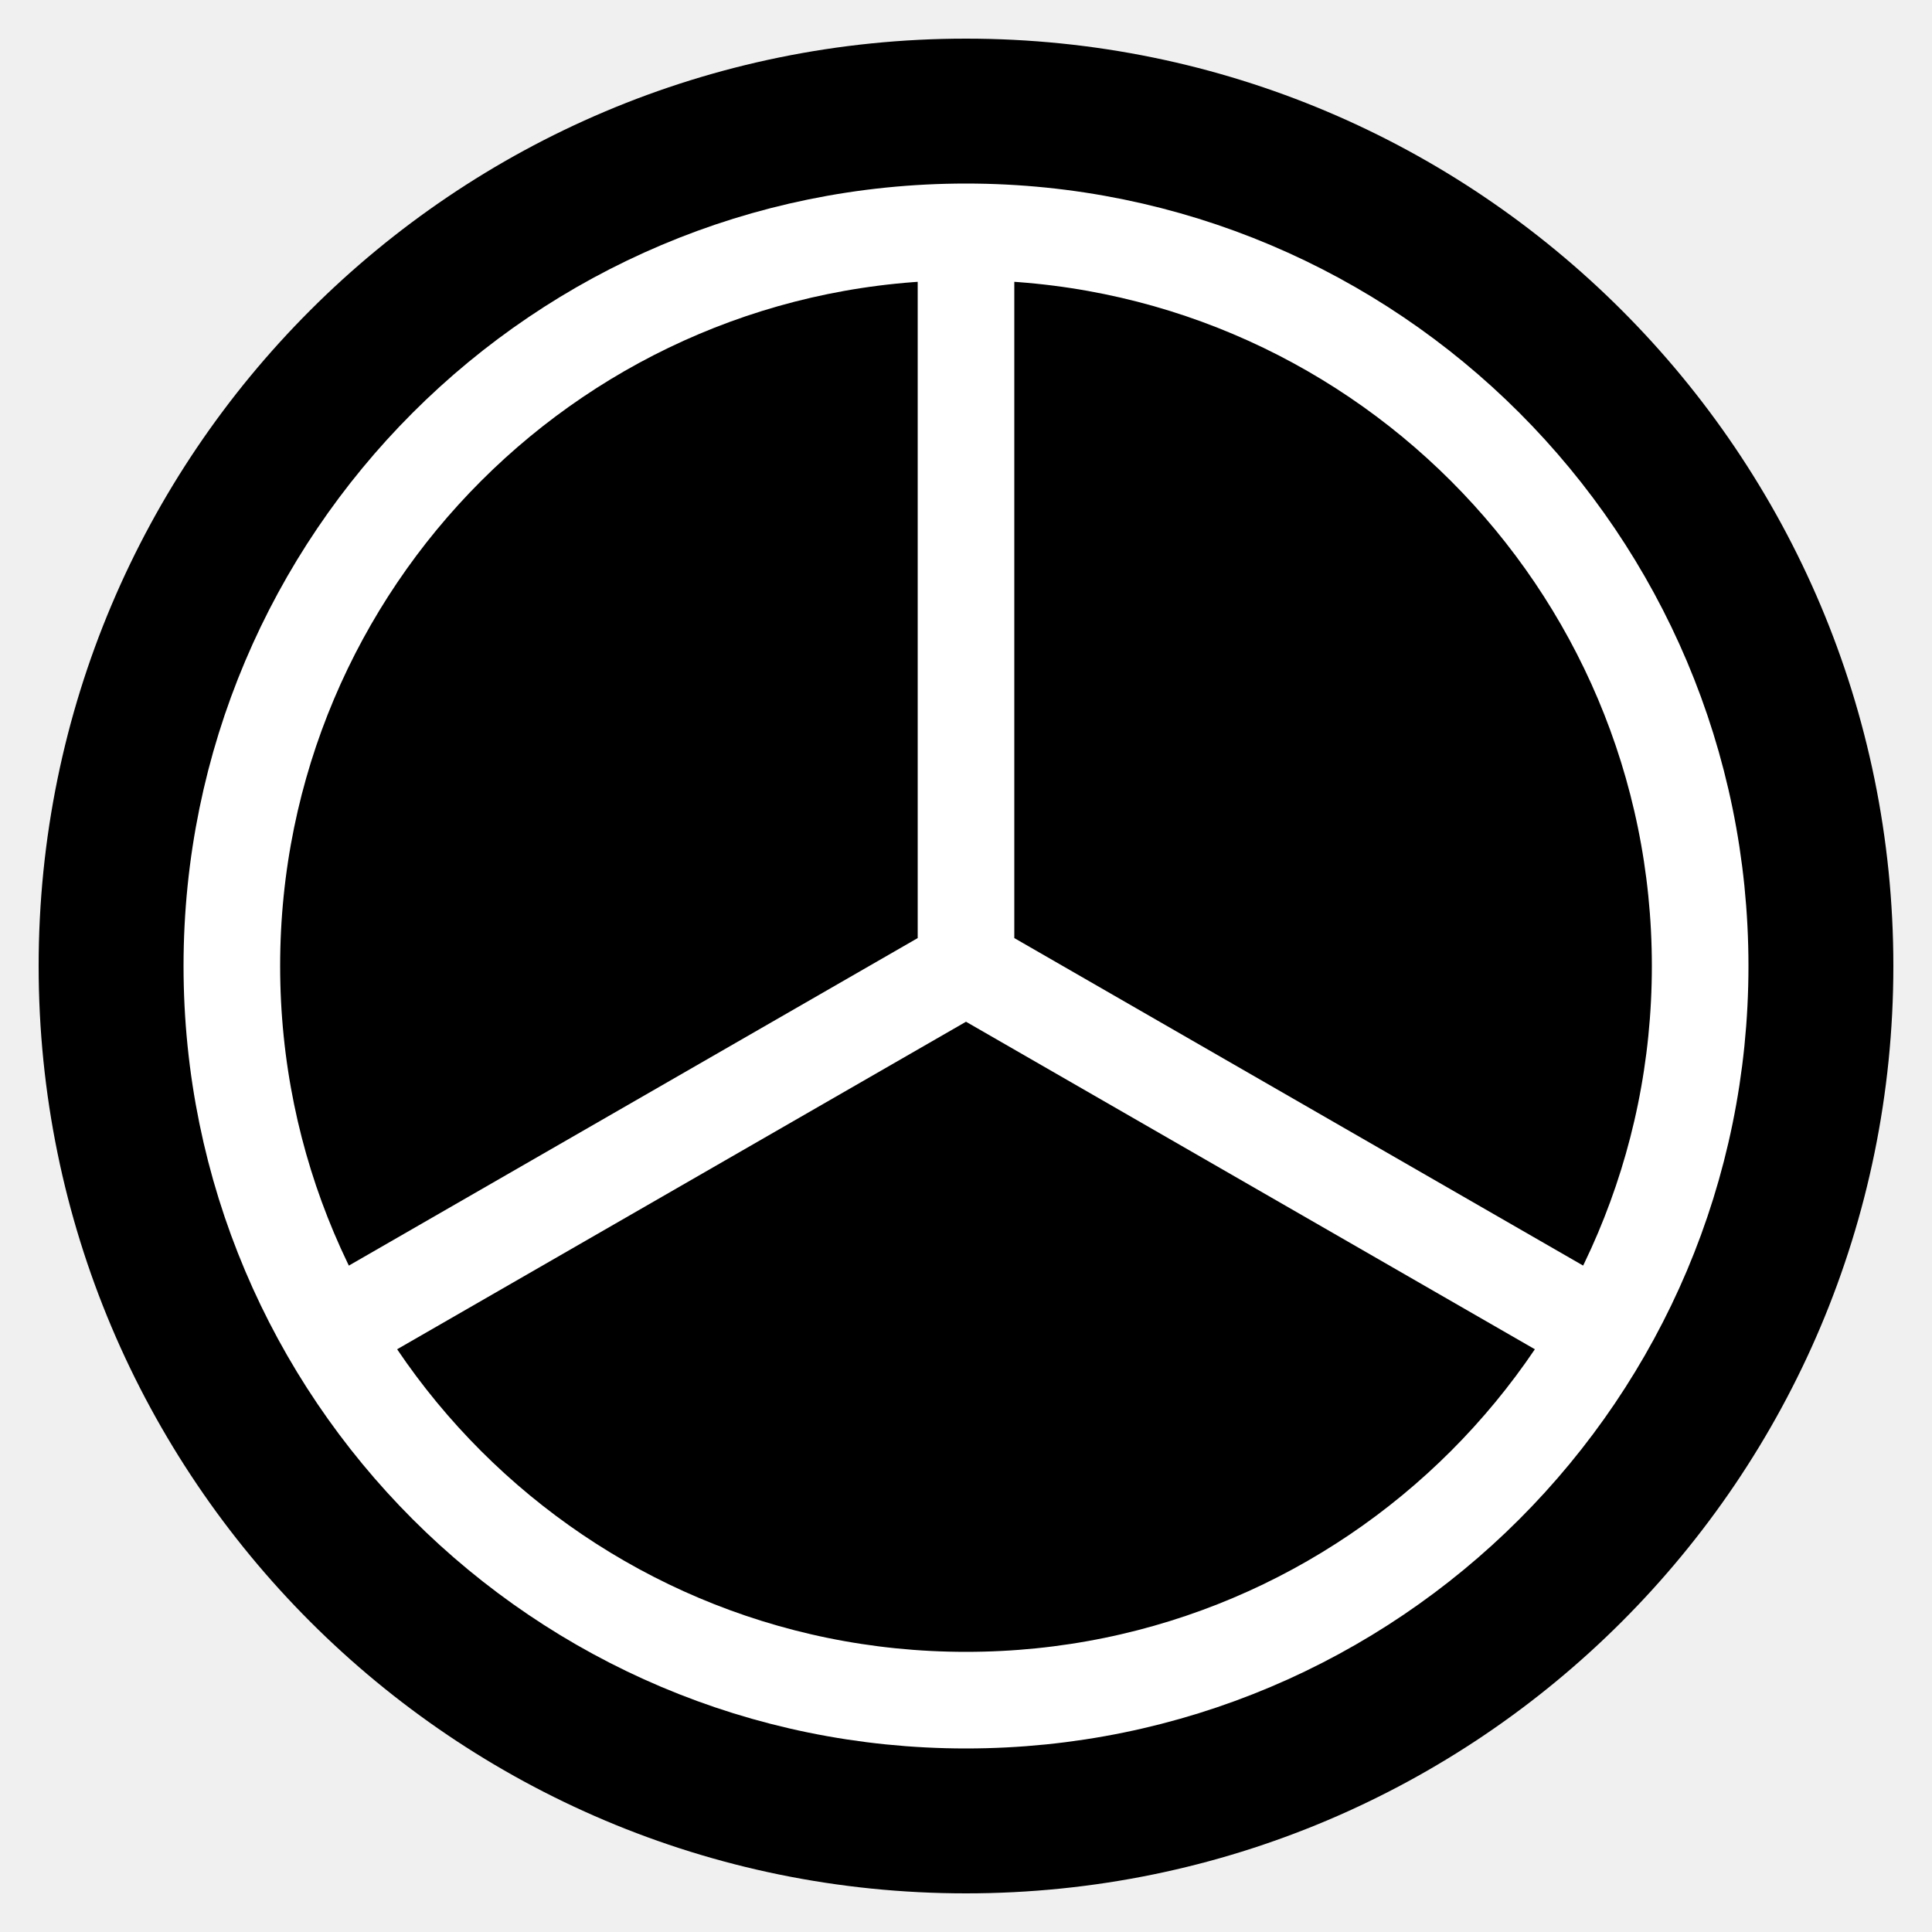
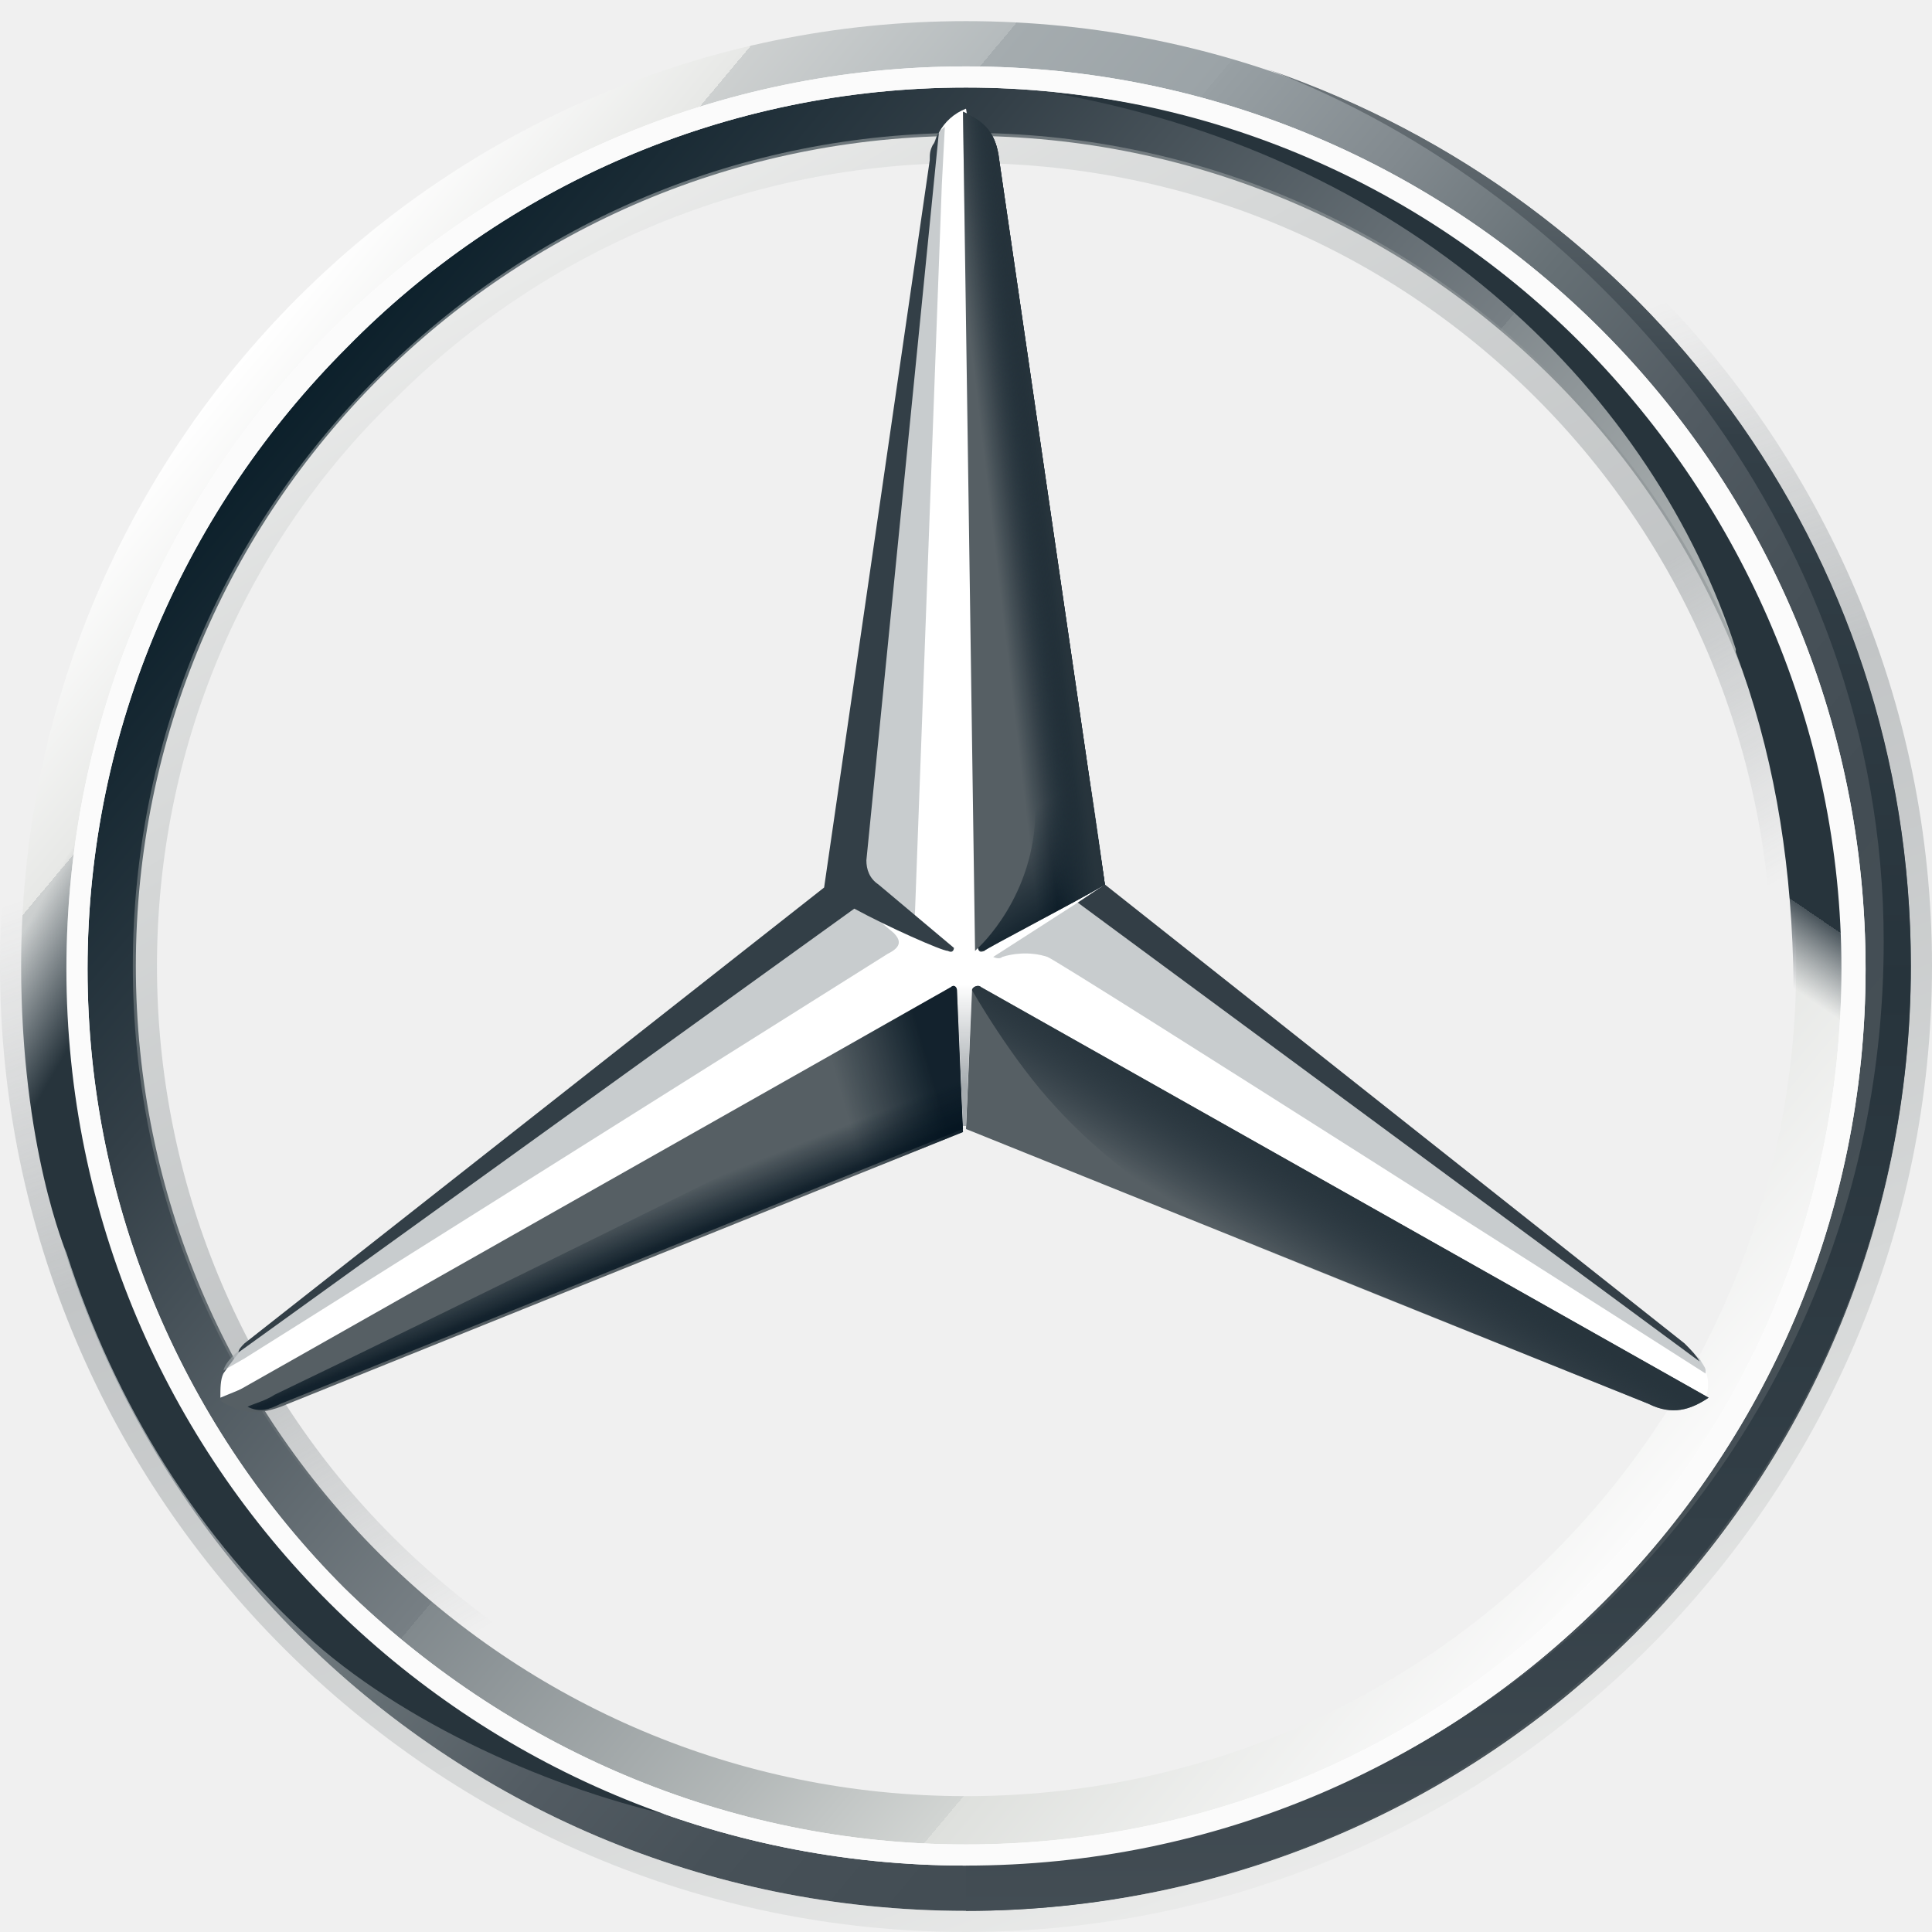
- <svg xmlns="http://www.w3.org/2000/svg" viewBox="0 0 100 100">
-   <circle cx="50" cy="50" r="48" fill="#000000" />
-   <g fill="none" stroke="#ffffff" stroke-width="5">
-     <circle cx="50" cy="50" r="38" />
-     <path d="M50 50 V12 M50 50 L17 69 M50 50 L83 69" />
-   </g>
+ <svg xmlns="http://www.w3.org/2000/svg" xmlns:xlink="http://www.w3.org/1999/xlink" width="64" height="64">
+   <linearGradient id="A" gradientUnits="userSpaceOnUse" x1="8" y1="11.9" x2="56" y2="52.1">
+     <stop offset="0" stop-color="#fff" />
+     <stop offset=".1" stop-color="#e7e8e6" />
+     <stop offset=".1" stop-color="#cdd0d0" />
+     <stop offset=".2" stop-color="#b5bbbd" />
+     <stop offset=".2" stop-color="#a5acaf" />
+     <stop offset=".3" stop-color="#9ba3a7" />
+     <stop offset=".3" stop-color="#98a0a4" />
+     <stop offset=".4" stop-color="#828a8f" />
+     <stop offset=".5" stop-color="#667075" />
+     <stop offset=".6" stop-color="#535c63" />
+     <stop offset=".7" stop-color="#475158" />
+     <stop offset=".8" stop-color="#434d54" />
+     <stop offset="1" stop-color="#475157" />
+   </linearGradient>
+   <path fill="url(#A)" d="M63.3 32c0 17.3-14 31.3-31.3 31.3S.7 49.3.7 32 14.7.7 32 .7s31.3 14 31.3 31.3zM32 2.6A29.32 29.32 0 0 0 2.6 32c0 16.3 13.2 29.4 29.4 29.4 16.3 0 29.4-13.2 29.4-29.4A29.32 29.32 0 0 0 32 2.6z" />
+   <linearGradient id="B" gradientUnits="userSpaceOnUse" x1="9.5" y1="13.1" x2="54.5" y2="50.9">
+     <stop offset="0" stop-color="#0b1f2a" />
+     <stop offset=".2" stop-color="#333f47" />
+     <stop offset=".5" stop-color="#777f84" />
+     <stop offset=".5" stop-color="#81898d" />
+     <stop offset=".7" stop-color="#b3b8b8" />
+     <stop offset=".8" stop-color="#d2d5d3" />
+     <stop offset=".8" stop-color="#dee0dd" />
+     <stop offset="1" stop-color="#fbfbfb" />
+   </linearGradient>
+   <path fill="url(#B)" d="M32 2.6A29.32 29.32 0 0 0 2.6 32c0 16.3 13.2 29.4 29.4 29.4 16.3 0 29.4-13.2 29.4-29.4A29.32 29.32 0 0 0 32 2.6zm0 56.9C16.8 59.5 4.5 47.2 4.5 32S16.8 4.5 32 4.5 59.5 16.8 59.5 32 47.2 59.5 32 59.5z" />
+   <linearGradient id="C" gradientUnits="userSpaceOnUse" x1="42.973" y1="62.107" x2="21.073" y2="1.907">
+     <stop offset="0" stop-color="#e1e3e1" />
+     <stop offset=".1" stop-color="#c1c5c4" />
+     <stop offset=".3" stop-color="#9ba1a2" />
+     <stop offset=".5" stop-color="#7d8487" />
+     <stop offset=".7" stop-color="#687074" stop-opacity="0" />
+     <stop offset=".8" stop-color="#5b6469" stop-opacity="0" />
+     <stop offset="1" stop-color="#576065" stop-opacity="0" />
+   </linearGradient>
+   <path opacity=".4" fill="url(#C)" d="M32 63.3c17.3 0 31.3-14 31.3-31.3S49.3.7 32 .7.7 14.7.7 32s14 31.3 31.3 31.3h0zM32 0c17.6 0 32 14.4 32 32S49.6 64 32 64 0 49.6 0 32 14.4 0 32 0h0z" />
+   <use xlink:href="#Q" fill="#fff" />
+   <linearGradient id="D" gradientUnits="userSpaceOnUse" x1="18.2" y1="8.1" x2="45.8" y2="55.9">
+     <stop offset="0" stop-color="#e1e3e1" />
+     <stop offset=".1" stop-color="#c1c5c4" />
+     <stop offset=".3" stop-color="#9ba1a2" />
+     <stop offset=".5" stop-color="#7d8487" />
+     <stop offset=".7" stop-color="#687074" stop-opacity="0" />
+     <stop offset=".8" stop-color="#5b6469" stop-opacity="0" />
+     <stop offset="1" stop-color="#576065" stop-opacity="0" />
+   </linearGradient>
+   <path opacity=".4" fill="url(#D)" d="M32 59.6c-7.4 0-14.3-2.9-19.5-8.1S4.4 39.4 4.4 32s2.9-14.3 8.1-19.5S24.6 4.4 32 4.4s14.3 2.9 19.5 8.1 8.1 12.1 8.1 19.5-2.9 14.3-8.1 19.5-12.1 8.1-19.5 8.1h0zm0-.8c7.1 0 13.9-2.8 18.9-7.8 5.1-5.1 7.8-11.8 7.8-18.9s-2.8-13.9-7.8-18.9C45.8 8.1 39.1 5.4 32 5.4s-13.9 2.8-18.9 7.8C8 18.1 5.2 24.9 5.2 32S8 45.9 13 50.9c5.1 5.1 11.9 7.9 19 7.9h0z" />
+   <path fill="#fff" d="M56.3 45L36.5 29.3 32 3.6a1.71 1.71 0 0 0-.9.8l-3.2 25L8 44.7s-.4.5-.6.8c-.1.2-.1.5-.1.8l24.6-10.1 24.6 10.1c.2-.5 0-1-.2-1.3z" />
+   <path fill="#565f64" d="M32.2 32.8l-.2 4.6 22.6 9.1c.8.4 1.4.2 2-.2L32.5 32.7c-.1-.1-.3 0-.3.1z" />
+   <linearGradient id="E" gradientUnits="userSpaceOnUse" x1="44.5" y1="39.4" x2="42.8" y2="42.2">
+     <stop offset="0" stop-color="#27343c" />
+     <stop offset="1" stop-color="#00111e" stop-opacity="0" />
+   </linearGradient>
+   <path fill="url(#E)" d="M32.2 32.8s1.3 2.3 2.8 3.9c2.1 2.3 4.9 3.9 4.9 3.9l14.7 5.9c.8.4 1.4.2 2-.2L32.5 32.7c-.1-.1-.3 0-.3.1z" />
+   <path fill="#a4aaae" fill-opacity=".6" d="M56.5 45.4c0-.1-.1-.2-.2-.4L35.7 29.9l-2.8 1.8s.2.1.3 0c.3-.1.9-.2 1.5 0 .5.2 21.8 13.8 21.8 13.8v-.1z" />
+   <path fill="#333e46" d="M55.8 44.5L36.6 29.3h0l-.9.6 20.6 15.2c-.1-.2-.3-.4-.5-.6z" />
+   <use xlink:href="#R" fill="#565f64" />
+   <path fill-opacity=".6" d="M30.8 5.3v1.3l-2.2 22.1c0 .3.1.6.4.8l1.3 1 .9-24.4.1-1.9c-.3.2-.4.6-.5 1.1zm-1.2 25.6l-1.2-1L8.1 44.6s-.6.4-.7.8h0 0l.7-.4h0l21.3-13.4c.4-.2.5-.4.2-.7z" fill="#a4aaae" />
+   <path fill="#565f64" d="M31.7 32.8c0-.1-.1-.2-.2-.1L7.3 46.4c.6.4 1.2.5 2 .2l22.6-9.1-.2-4.7z" />
+   <linearGradient id="F" gradientUnits="userSpaceOnUse" x1="39.6" y1="29.1" x2="36.8" y2="24.6">
+     <stop offset=".1" stop-color="#02131f" />
+     <stop offset=".9" stop-color="#02131f" stop-opacity="0" />
+   </linearGradient>
+   <path fill="url(#F)" d="M32.4 31.4l.1-.1-.1.1h0s0 .1.1.1h.1c.1-.1 3-1.6 4-2.2l-.4-2.9h0L33.1 5.3c0-.4-.1-.7-.3-.9l1.5 22.4c0 2.9-1.9 4.6-1.9 4.6z" />
+   <linearGradient id="G" gradientUnits="userSpaceOnUse" x1="32" y1="36.4" x2="27.8" y2="37.6">
+     <stop offset=".2" stop-color="#02131f" />
+     <stop offset=".9" stop-color="#02131f" stop-opacity="0" />
+   </linearGradient>
+   <path fill="url(#G)" fill-opacity=".8" d="M31.7 32.8c0-.1-.1-.2-.2-.1L7.3 46.4c.6.4 1.2.5 2 .2l22.6-9.1-.2-4.7z" />
+   <linearGradient id="H" gradientUnits="userSpaceOnUse" x1="20.8" y1="41.9" x2="20.2" y2="40.4">
+     <stop offset="0" stop-color="#02131f" />
+     <stop offset=".1" stop-color="#02131f" />
+     <stop offset="1" stop-color="#02131f" stop-opacity="0" />
+   </linearGradient>
+   <path opacity=".8" fill="url(#H)" d="M9.3 46.5l22.6-9.1-.2-4.4c-.4 1.2-1.1 2.5-3 3.5-1.4.8-14.8 7.4-19.6 9.7-.3.2-.7.3-.9.4.4.2.7.1 1.1-.1z" />
+   <linearGradient id="I" gradientUnits="userSpaceOnUse" x1="35.6" y1="17.2" x2="32.2" y2="17.6">
+     <stop offset=".3" stop-color="#02131f" />
+     <stop offset=".3" stop-color="#02131f" />
+     <stop offset=".8" stop-color="#02131f" stop-opacity="0" />
+   </linearGradient>
+   <use xlink:href="#R" fill="url(#I)" />
+   <linearGradient id="J" gradientUnits="userSpaceOnUse" x1="35.7" y1="17.1" x2="33.4" y2="17.4">
+     <stop offset=".4" stop-color="#27343c" />
+     <stop offset="1" stop-color="#3b474e" stop-opacity="0" />
+   </linearGradient>
+   <use xlink:href="#R" fill="url(#J)" />
+   <linearGradient id="K" gradientUnits="userSpaceOnUse" x1="-.4" y1="32.9" x2="27.5" y2="49">
+     <stop offset="0" stop-color="#24303a" stop-opacity="0" />
+     <stop offset="0" stop-color="#25323b" stop-opacity="0" />
+     <stop offset=".1" stop-color="#27343c" />
+   </linearGradient>
+   <path fill="url(#K)" d="M5.1 44.4C4.4 42.8.4 35 4.8 20H3.1c-.9 3-1.6 4.8-2 7.5 0 0-.2 1-.3 2.1S.7 31.3.7 32c0 6 1.5 9.5 1.5 9.5 1.6 5 4.4 9.5 8.2 12.9 3.3 2.9 8.4 5.1 12.6 5.9-.7-.1-12.7-5.2-17.9-15.9z" />
+   <linearGradient id="L" gradientUnits="userSpaceOnUse" x1="32" y1="37.4" x2="32" y2="32.6">
+     <stop offset=".3" stop-color="#a5abaf" />
+     <stop offset="1" stop-color="#a5abaf" stop-opacity="0" />
+   </linearGradient>
+   <path fill="url(#L)" d="M32.4 32.6h-.9 0c.1 0 .2 0 .2.1l.2 4.6h0 .1l.2-4.6c0-.1.1-.2.2-.1h0z" />
+   <linearGradient id="M" gradientUnits="userSpaceOnUse" x1="47.7" y1="2.3" x2="47.7" y2="63.3">
+     <stop offset="0" stop-color="#dee0dd" />
+     <stop offset="0" stop-color="#c5c9c7" />
+     <stop offset="0" stop-color="#9ea4a5" />
+     <stop offset="0" stop-color="#82898c" />
+     <stop offset="0" stop-color="#71797d" />
+     <stop offset="0" stop-color="#6b7378" />
+     <stop offset=".2" stop-color="#333f47" />
+     <stop offset=".5" stop-color="#27343c" />
+     <stop offset=".8" stop-color="#333f47" />
+     <stop offset="1" stop-color="#434d54" />
+   </linearGradient>
+   <path fill="url(#M)" d="M42 2.3c10.5 4 20.4 15 20.4 28.9C62.4 48 49 61.7 32 61.7v1.6c17 0 31.3-14 31.3-31.3C63.3 18.2 54.5 6.6 42 2.3z" />
+   <linearGradient id="N" gradientUnits="userSpaceOnUse" x1="32.1" y1=".7" x2="32.1" y2=".7">
+     <stop offset="0" stop-color="#dee0dd" />
+     <stop offset="0" stop-color="#c5c9c7" />
+     <stop offset="0" stop-color="#9ea4a5" />
+     <stop offset="0" stop-color="#82898c" />
+     <stop offset="0" stop-color="#71797d" />
+     <stop offset="0" stop-color="#6b7378" />
+     <stop offset=".2" stop-color="#333f47" />
+     <stop offset=".5" stop-color="#27343c" />
+     <stop offset=".8" stop-color="#333f47" />
+     <stop offset="1" stop-color="#434d54" />
+   </linearGradient>
+   <path fill="url(#N)" d="M32.3.7H32h.3z" />
+   <linearGradient id="O" gradientUnits="userSpaceOnUse" x1="57.3" y1="8.1" x2="43.8" y2="27.9">
+     <stop offset=".7" stop-color="#27343c" />
+     <stop offset=".7" stop-color="#2b373f" />
+     <stop offset=".7" stop-color="#36424a" />
+     <stop offset=".7" stop-color="#49545b" />
+     <stop offset=".8" stop-color="#646d73" stop-opacity="0" />
+     <stop offset=".8" stop-color="#868d92" stop-opacity="0" />
+     <stop offset=".8" stop-color="#b0b5b8" stop-opacity="0" />
+     <stop offset=".8" stop-color="#e1e3e4" stop-opacity="0" />
+     <stop offset=".8" stop-color="#fff" stop-opacity="0" />
+   </linearGradient>
+   <path fill="url(#O)" d="M58.8 20.2C51.8 4.1 36 3.2 35.1 3.1H35h0c12.1 2.2 19.8 10.1 22.5 18.4v.1c1.2 3.2 1.8 6.6 1.9 10.3.1 3.5-.7 7.4-2.2 11-.1.5-.2 1.1-.3 1.1h1.6c4.8-9 2.7-18.1.3-23.8z" />
+   <use xlink:href="#Q" fill="#fbfbfb" />
+   <path fill="#333f47" d="M7.9 44.8h0l20.4-14.7c1.1.6 2.9 1.4 3.1 1.4.2.1.2-.1.2-.1l-2.5-2.1c-.3-.2-.4-.5-.4-.8l2.4-24.1c-.1.1-.1.3-.2.4-.1.2-.1.3-.1.5l-3.5 24.1L8.1 44.5c-.1.1-.2.2-.2.3z" />
+   <defs>
+     <path id="Q" d="M2.2 32.1C2.2 15.7 15.5 2.2 32 2.2h0c16.5 0 29.8 13.4 29.8 29.9h0c0 16.4-13.3 29.7-29.8 29.7h0c-16.5 0-29.8-13.3-29.8-29.7h0zm9.3-20.6c-5.3 5.3-8.6 12.6-8.6 20.6h0c0 8 3.3 15.3 8.5 20.5h0c5.3 5.2 12.6 8.5 20.6 8.5h0c8 0 15.3-3.2 20.5-8.5h0c5.3-5.2 8.5-12.5 8.5-20.5h0c0-8-3.3-15.3-8.5-20.6h0C47.3 6.2 40 2.9 32 2.9h0c-8 0-15.3 3.3-20.5 8.6h0z" />
+     <path id="R" d="M32.5 31.3l-.1.1s0 .2.2.1c.1-.1 3-1.6 4-2.2l-3.5-24c-.1-.9-.5-1.3-1.2-1.6l.4 27.8.2-.2z" />
+   </defs>
</svg>
